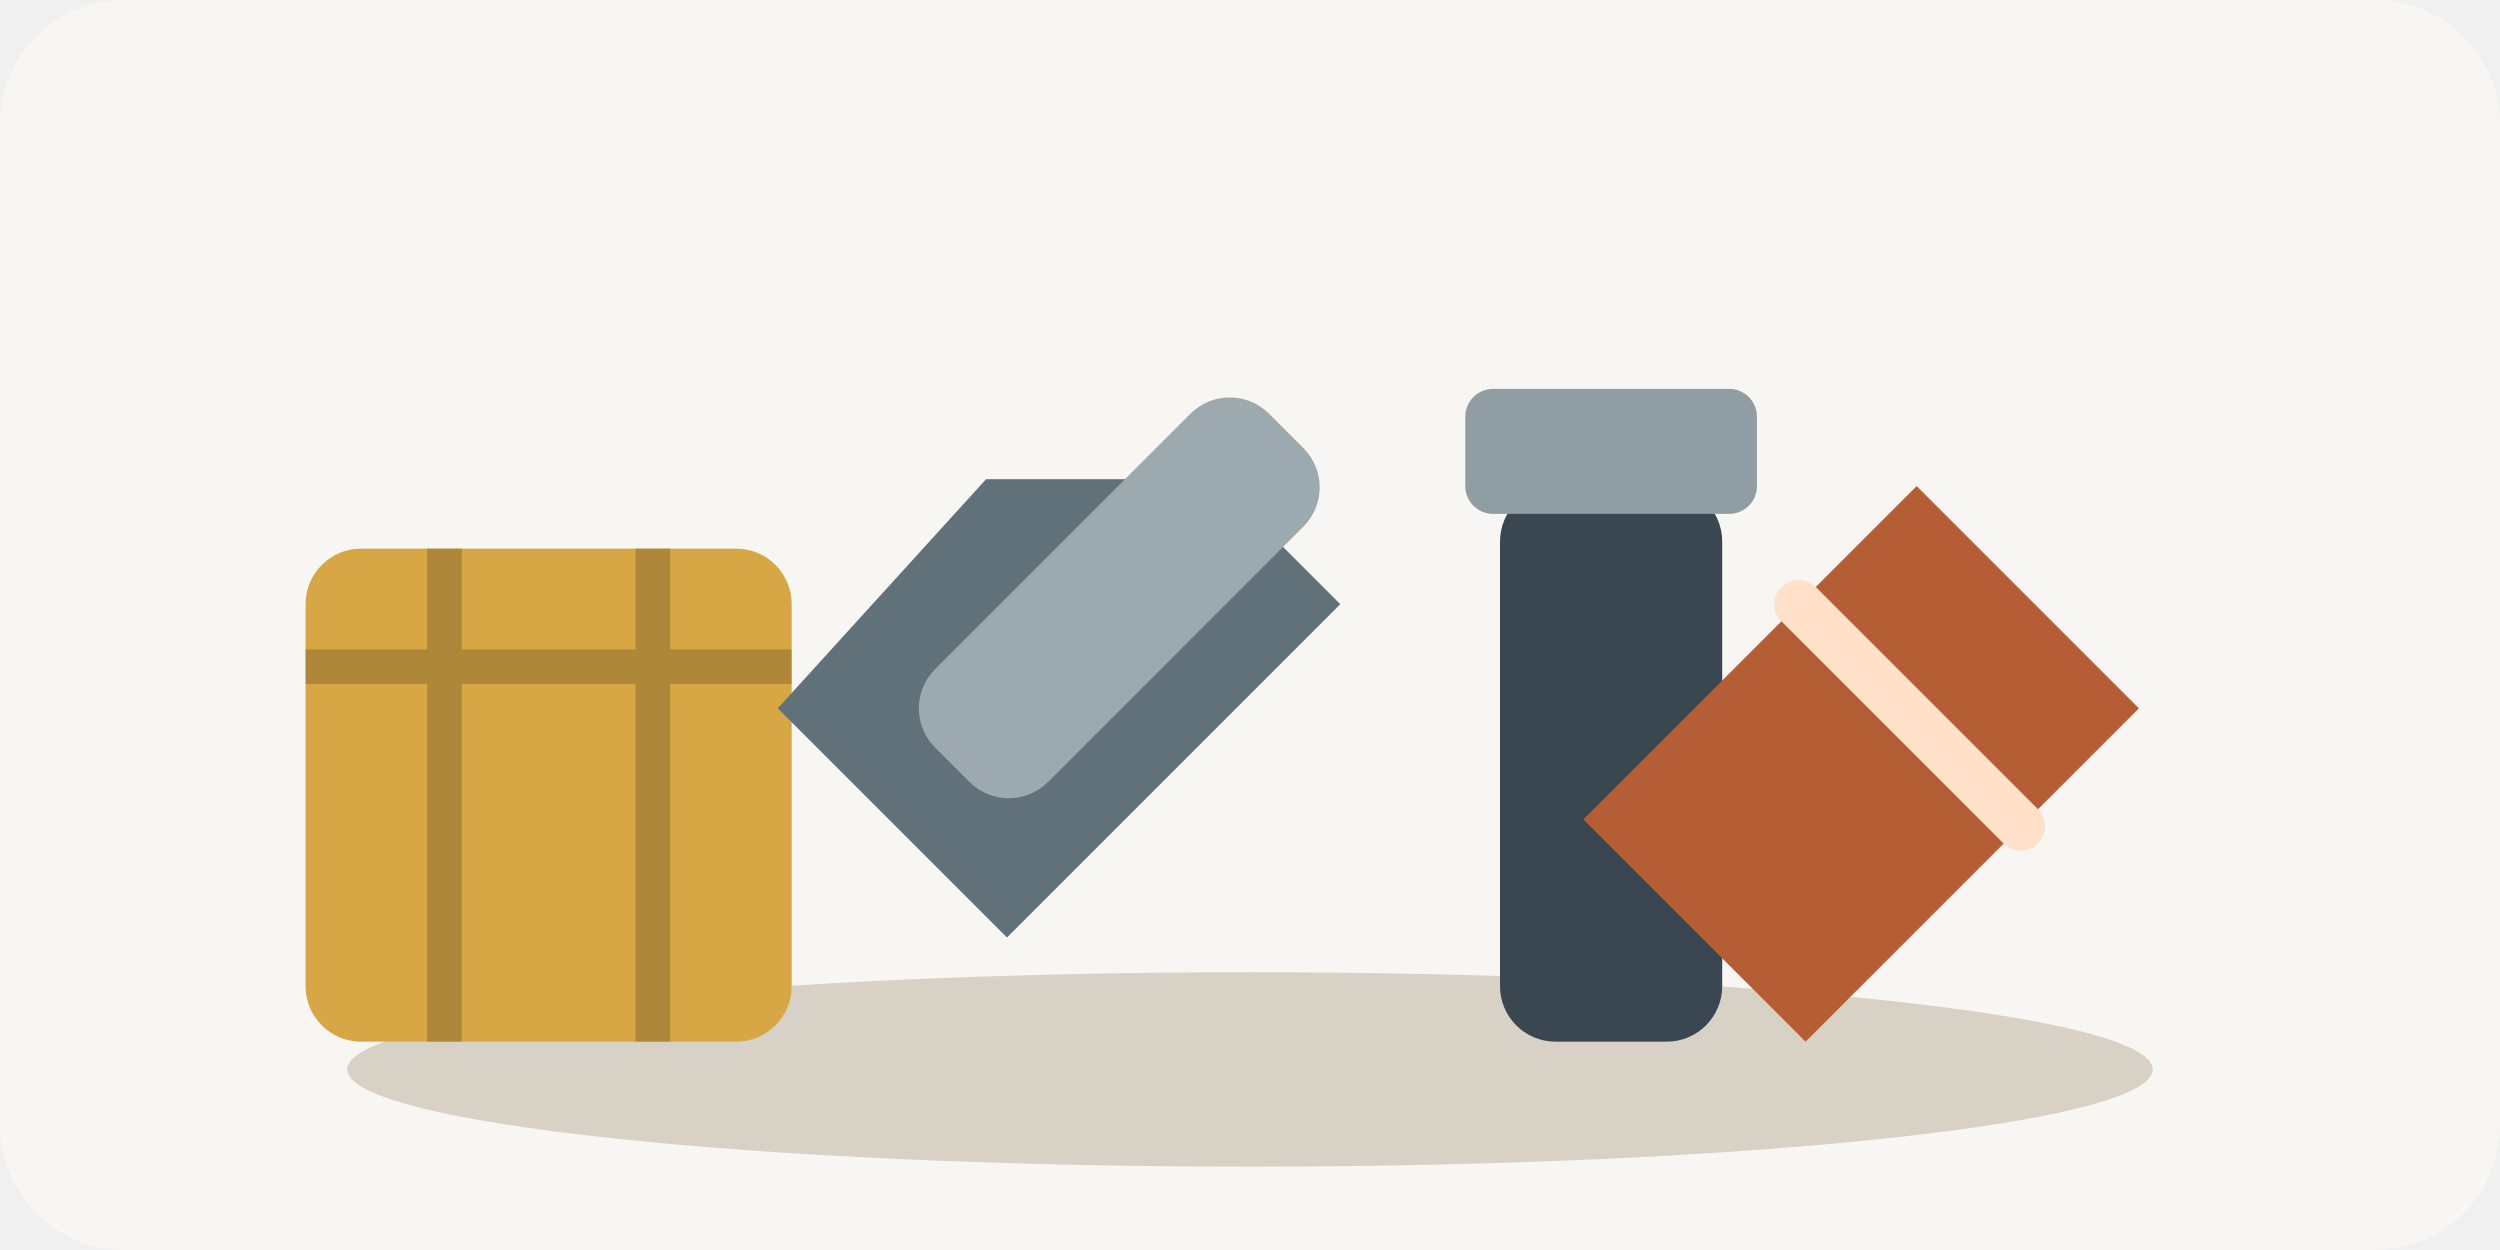
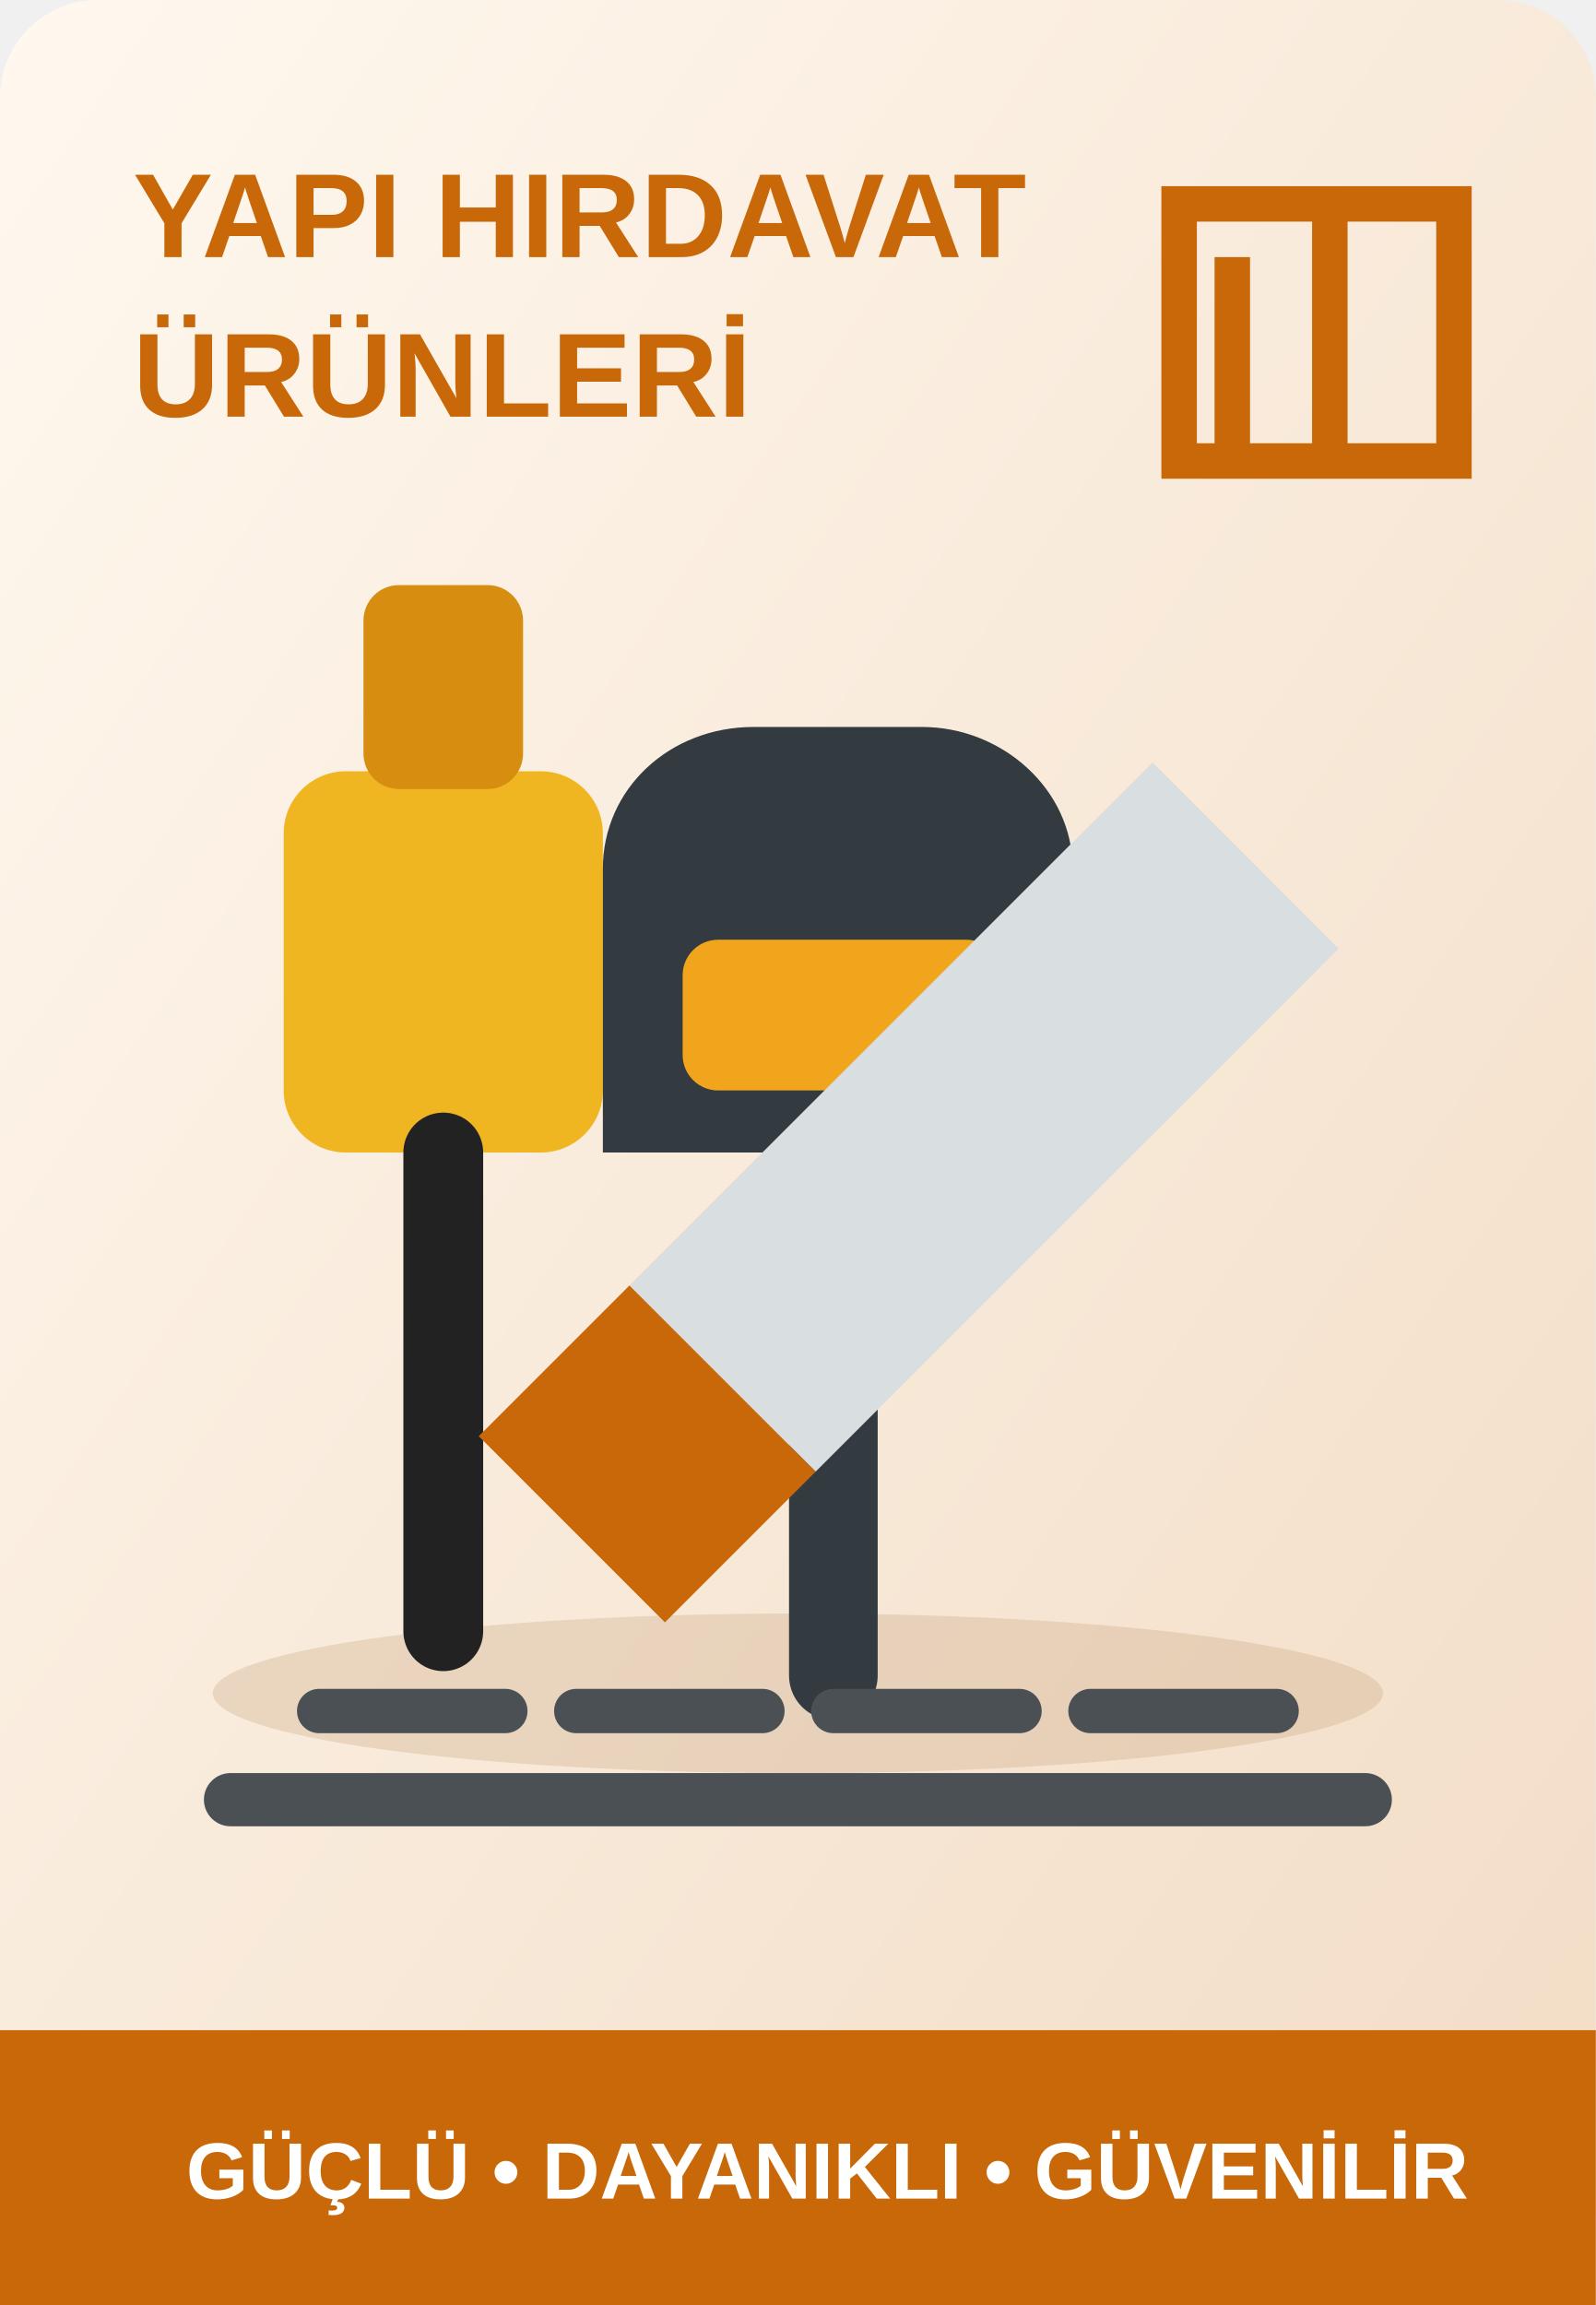
- <svg xmlns="http://www.w3.org/2000/svg" viewBox="0 0 360 180" role="img" aria-label="Hardware product group">
-   <rect width="360" height="180" rx="18" fill="#f7f6f3" />
-   <ellipse cx="180" cy="154" rx="130" ry="14" fill="#d8d2c6" />
-   <rect x="44" y="79" width="70" height="71" rx="8" fill="#d7a645" />
-   <path d="M44 96h70M64 79v71M94 79v71" stroke="#7f6228" stroke-width="5" opacity=".45" />
-   <path d="M142 69h33l18 18-48 48-33-33z" fill="#60717a" />
-   <rect x="129" y="102" width="68" height="23" rx="8" transform="rotate(-45 129 102)" fill="#9ca9ae" />
-   <rect x="216" y="70" width="32" height="80" rx="8" fill="#3a4650" />
-   <rect x="211" y="56" width="42" height="18" rx="4" fill="#909da3" />
-   <path d="M276 70l32 32-48 48-32-32z" fill="#b55d34" />
-   <path d="M259 87l32 32" stroke="#ffe0c8" stroke-width="7" stroke-linecap="round" />
+ <svg xmlns="http://www.w3.org/2000/svg" viewBox="0 0 360 520" role="img" aria-label="Yapı hırdavat ürünleri">
+   <defs>
+     <linearGradient id="bg" x1="0" x2="1" y1="0" y2="1">
+       <stop stop-color="#fff8ef" />
+       <stop offset="1" stop-color="#f2dcc5" />
+     </linearGradient>
+   </defs>
+   <rect width="360" height="520" rx="22" fill="url(#bg)" />
+   <text x="30" y="58" font-family="Arial, sans-serif" font-size="27" font-weight="900" fill="#c96808">YAPI HIRDAVAT</text>
+   <text x="30" y="94" font-family="Arial, sans-serif" font-size="27" font-weight="900" fill="#c96808">ÜRÜNLERİ</text>
+   <path d="M266 46h62v58h-62zM278 58v46M300 46v58" fill="none" stroke="#c96808" stroke-width="8" />
+   <ellipse cx="180" cy="382" rx="132" ry="18" fill="#c6a27c" opacity=".3" />
+   <rect x="64" y="174" width="72" height="86" rx="14" fill="#efb622" />
+   <rect x="82" y="132" width="36" height="46" rx="8" fill="#d68d10" />
+   <path d="M100 260v108" stroke="#222" stroke-width="18" stroke-linecap="round" />
+   <path d="M170 164h38c18 0 34 14 34 32v64h-106v-64c0-18 15-32 34-32z" fill="#333a40" />
+   <rect x="154" y="212" width="72" height="34" rx="8" fill="#f0a51c" />
+   <path d="M188 260v118" stroke="#333a40" stroke-width="20" stroke-linecap="round" />
+   <path d="M260 172l42 42-118 118-42-42z" fill="#d9dee1" />
+   <path d="M142 290l42 42-34 34-42-42z" fill="#c96808" />
+   <path d="M52 406h256" stroke="#4b5054" stroke-width="12" stroke-linecap="round" />
+   <path d="M72 386h42M130 386h42M188 386h42M246 386h42" stroke="#4b5054" stroke-width="10" stroke-linecap="round" />
+   <rect y="458" width="360" height="62" fill="#c96808" />
+   <text x="42" y="496" font-family="Arial, sans-serif" font-size="18" font-weight="900" fill="#fff">GÜÇLÜ  •  DAYANIKLI  •  GÜVENİLİR</text>
</svg>
